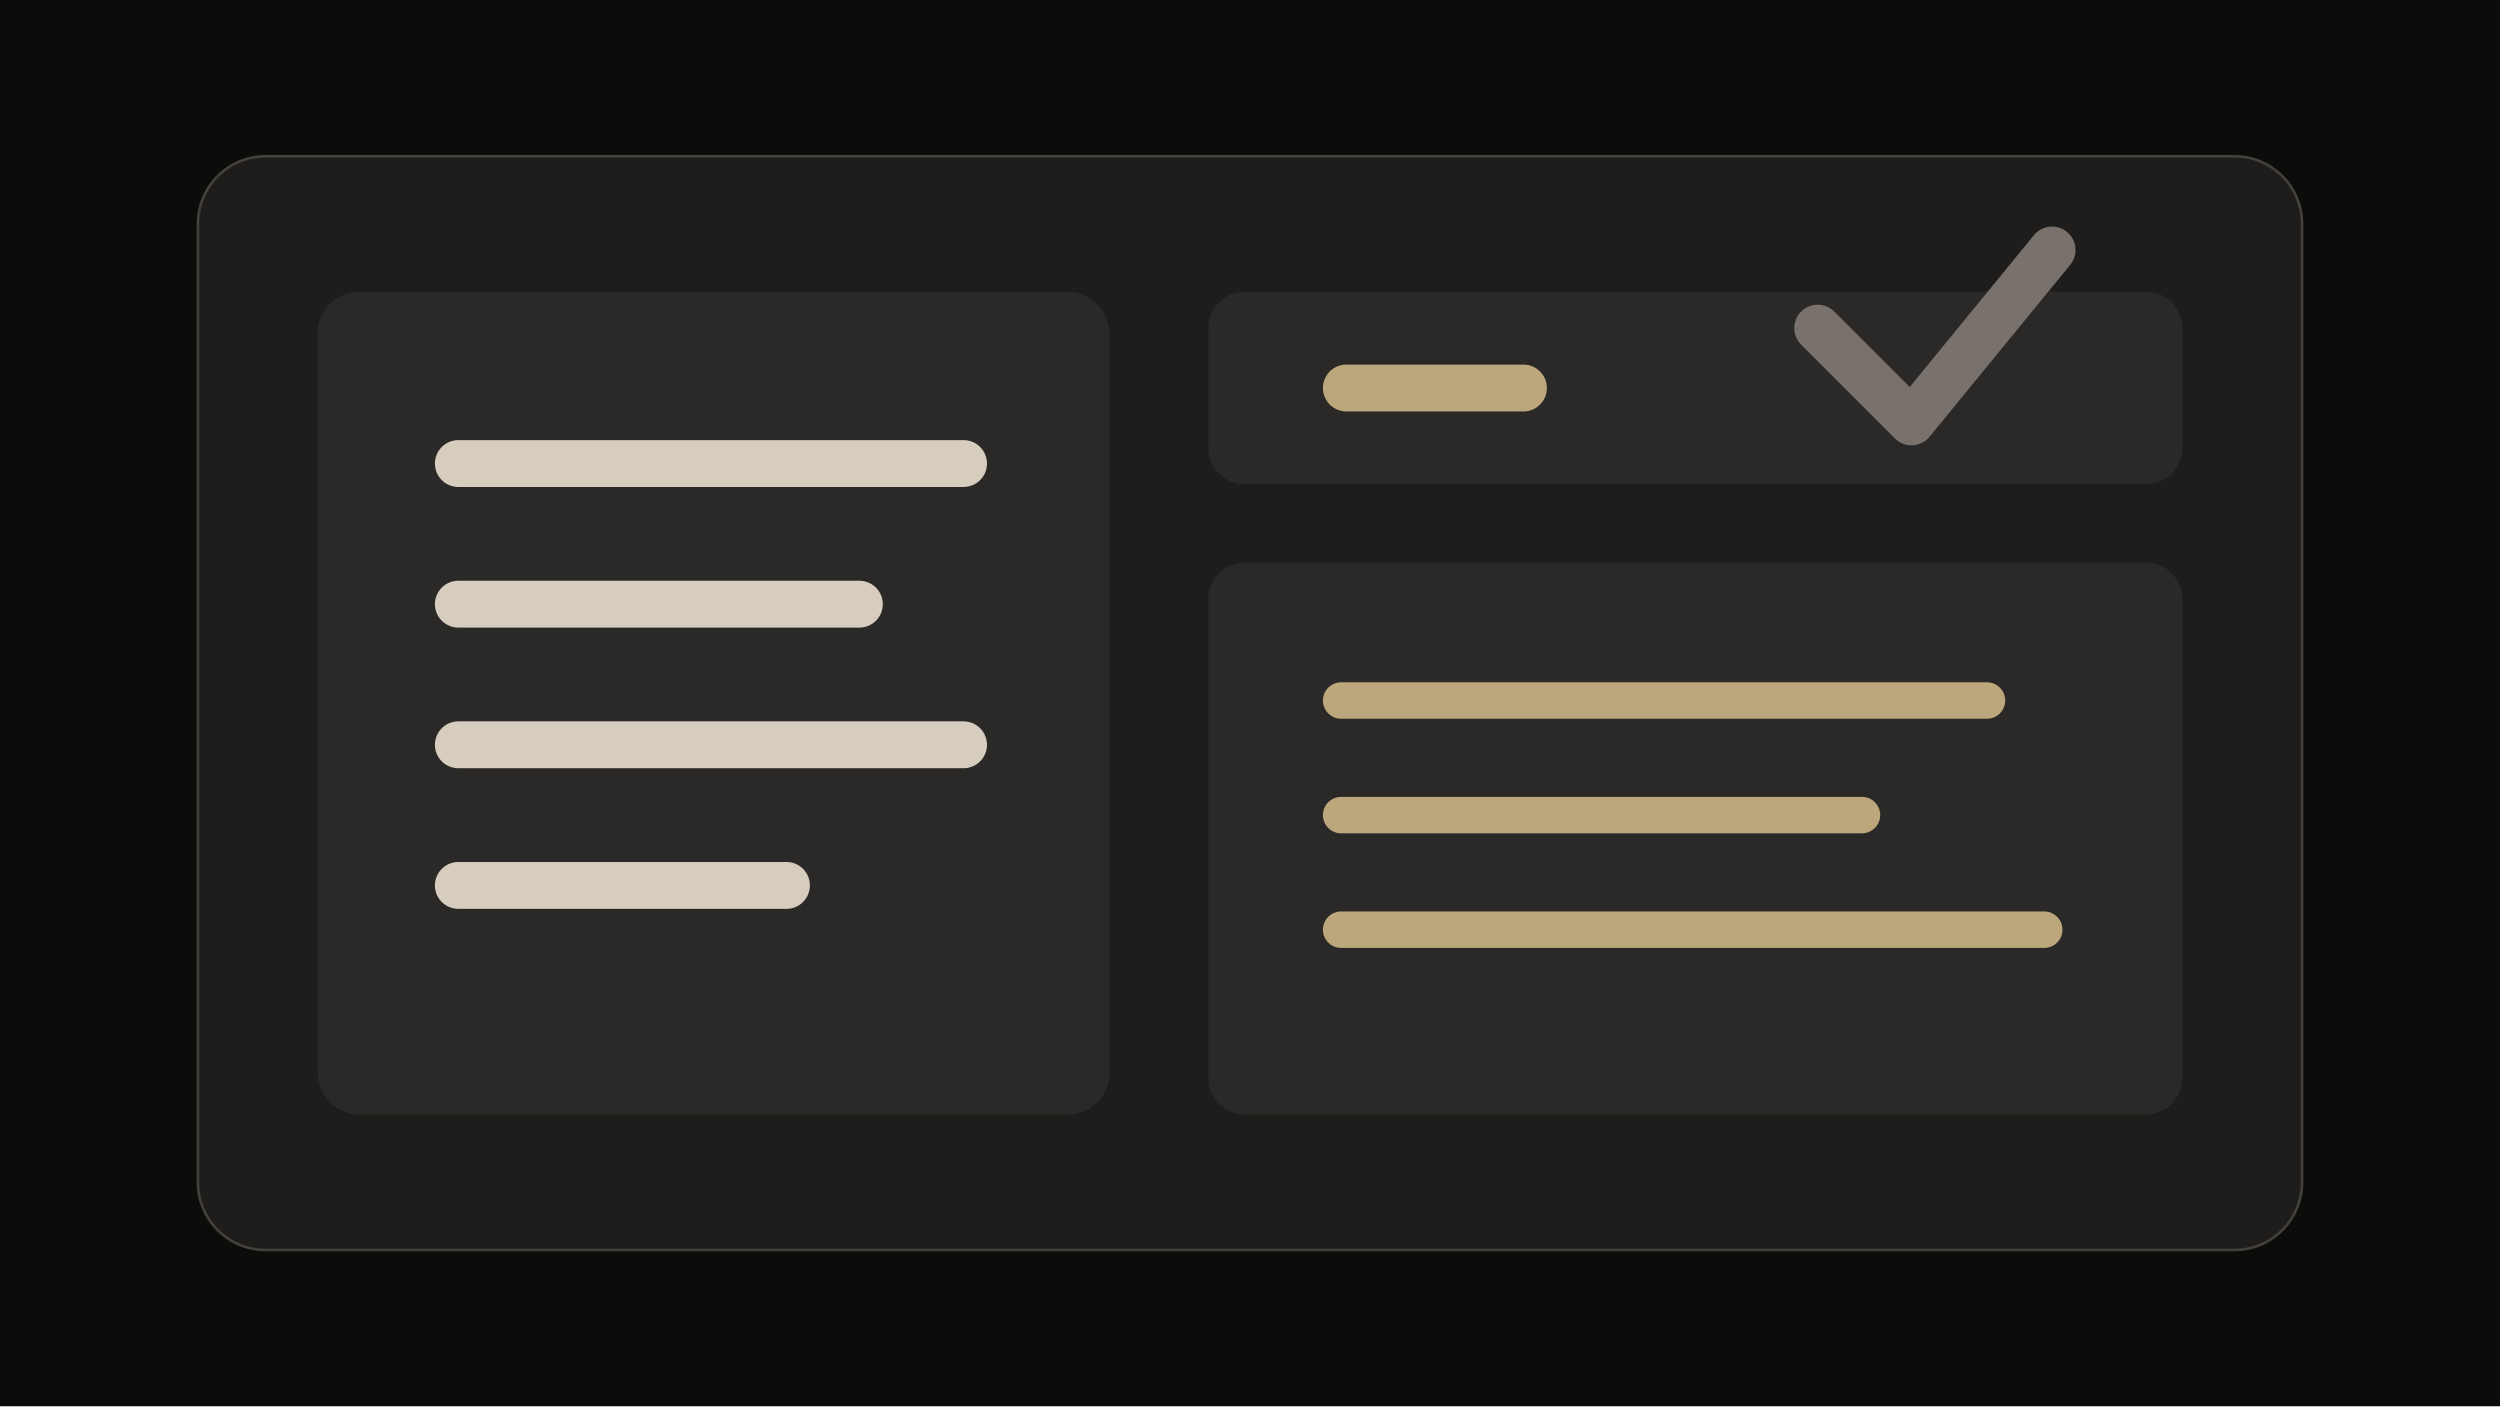
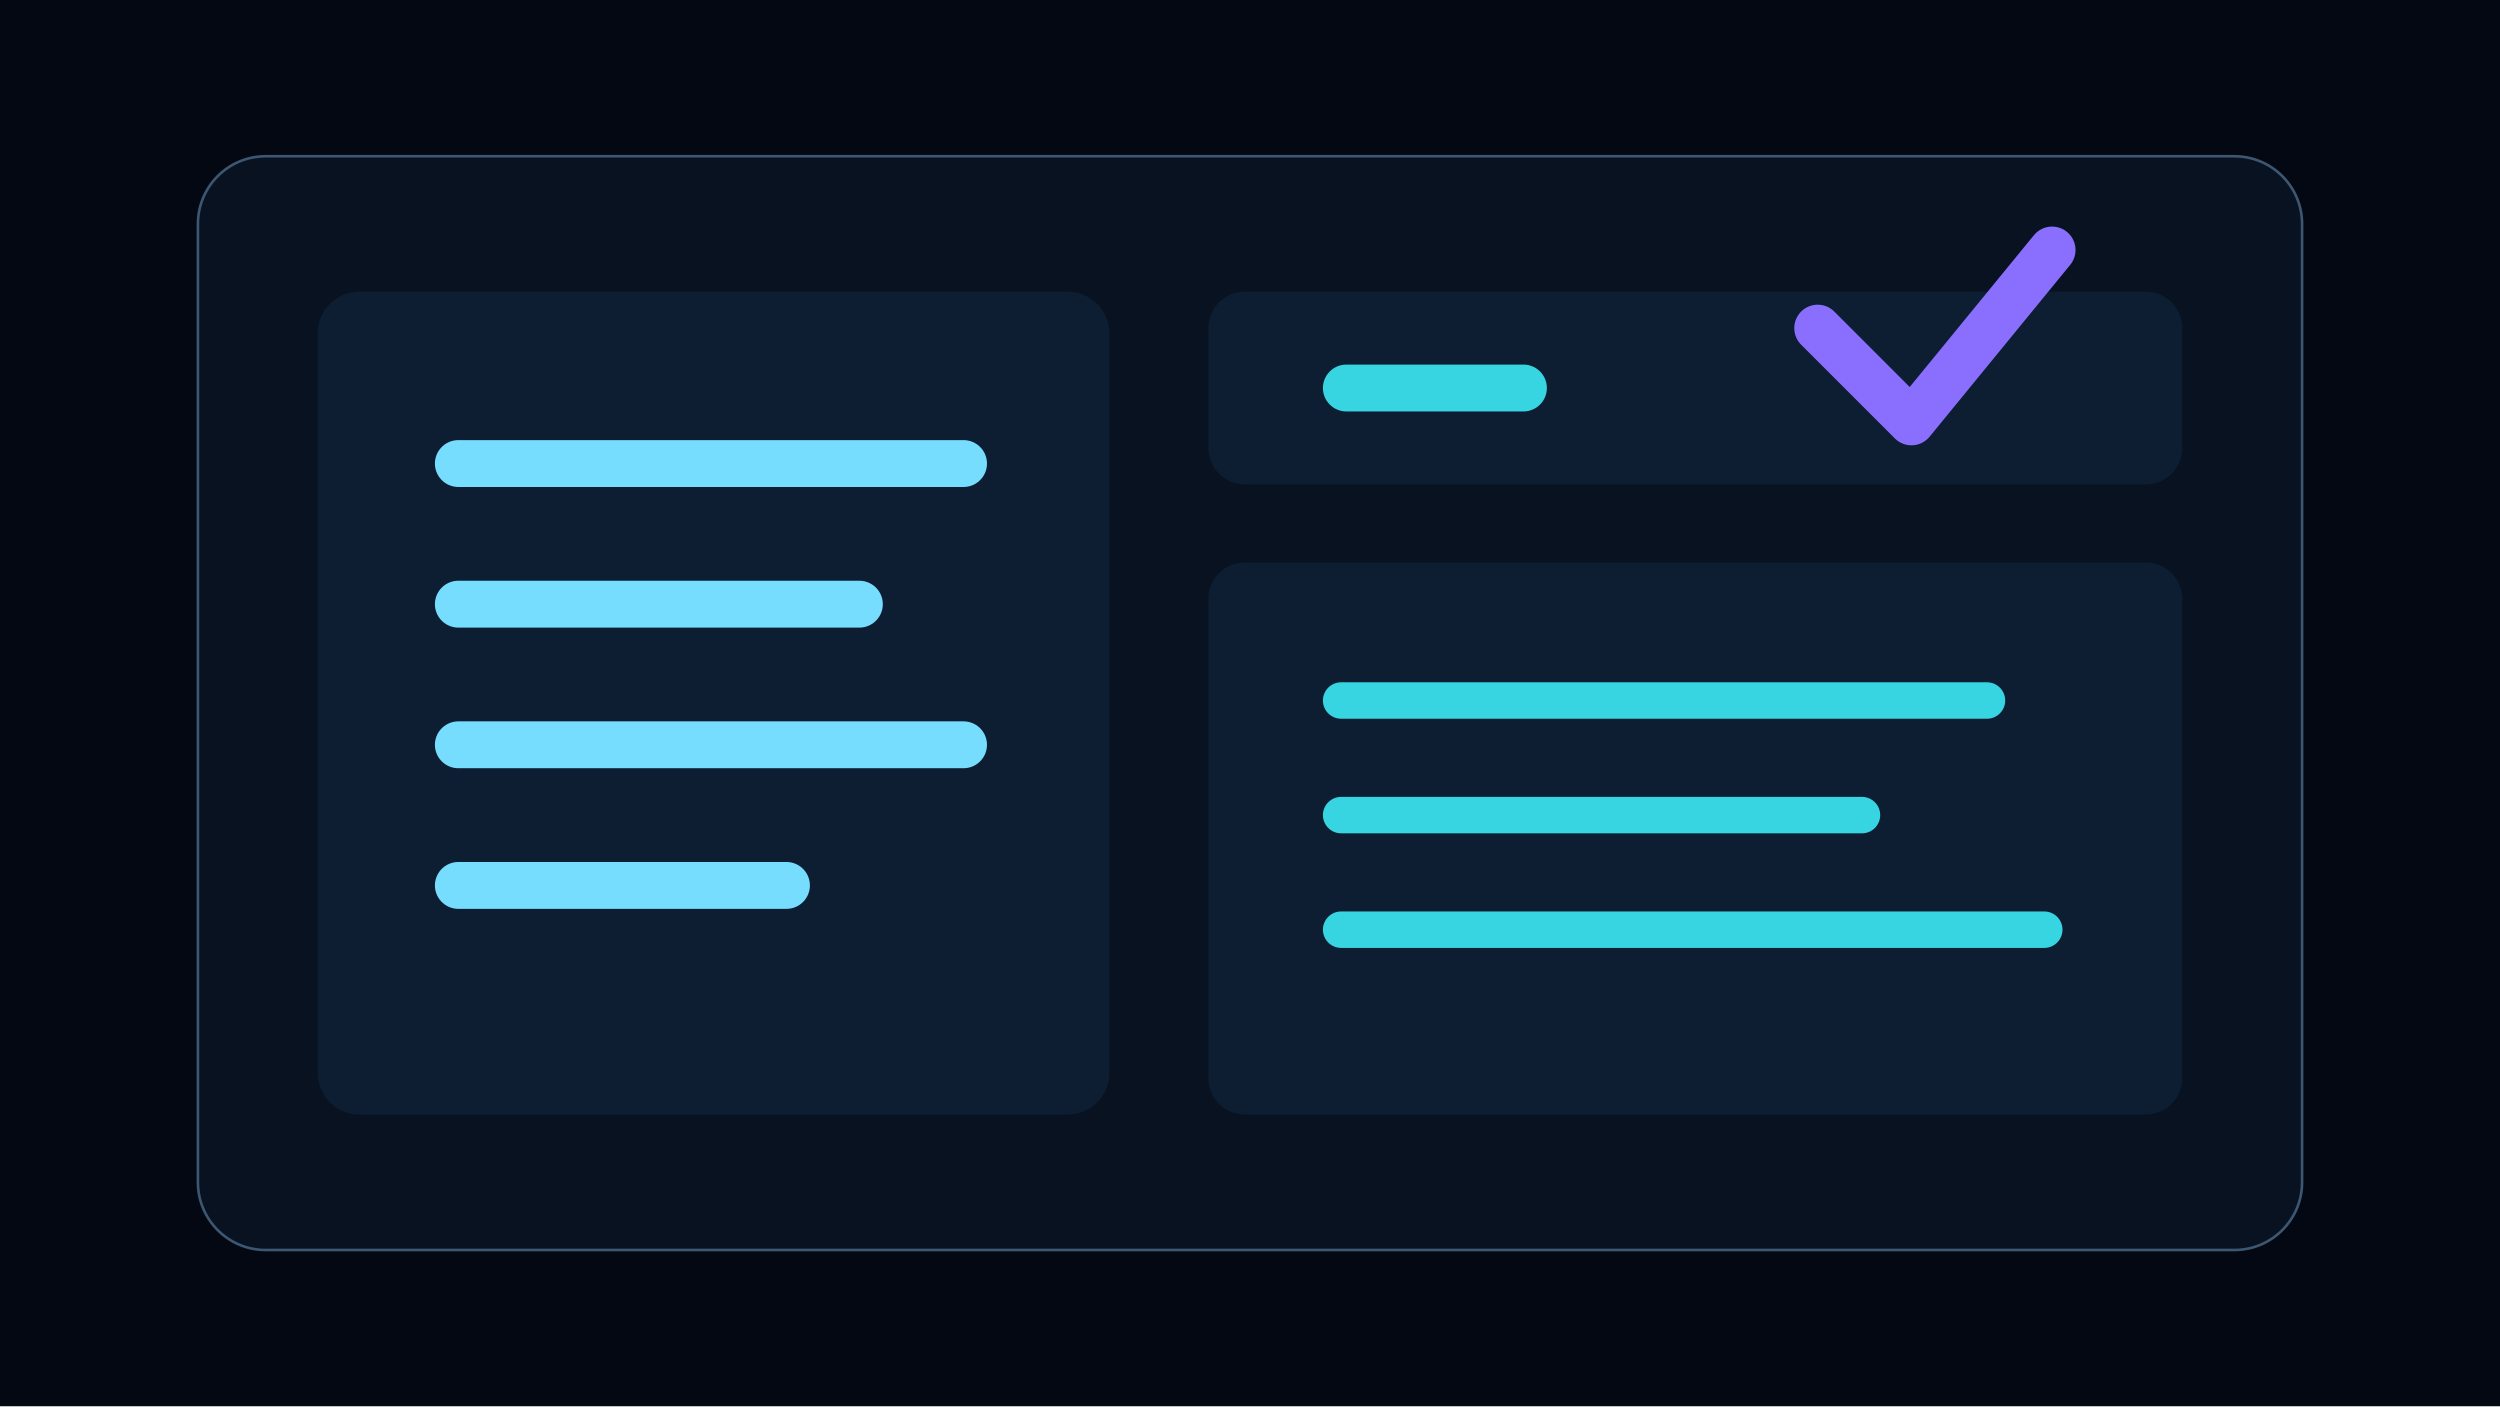
<svg xmlns="http://www.w3.org/2000/svg" width="960" height="540" viewBox="0 0 960 540" role="img" aria-label="Demonstração Projeto Oficina">
-   <rect width="960" height="540" fill="#0c0c0b" />
-   <rect x="76" y="60" width="808" height="420" rx="26" fill="#1e1d1b" stroke="#44403c" />
-   <rect x="122" y="112" width="304" height="316" rx="16" fill="#2a2927" />
-   <rect x="464" y="112" width="374" height="74" rx="14" fill="#2a2927" />
-   <rect x="464" y="216" width="374" height="212" rx="14" fill="#2a2927" />
-   <g stroke="#d6cdbe" stroke-width="18" stroke-linecap="round">
+   <rect width="960" height="540" fill="#030812" />
+   <rect x="76" y="60" width="808" height="420" rx="26" fill="#091220" stroke="#3d5772" />
+   <rect x="122" y="112" width="304" height="316" rx="16" fill="#0d1d32" />
+   <rect x="464" y="112" width="374" height="74" rx="14" fill="#0d1d32" />
+   <rect x="464" y="216" width="374" height="212" rx="14" fill="#0d1d32" />
+   <g stroke="#77ddff" stroke-width="18" stroke-linecap="round">
    <path d="M176 178h194M176 232h154M176 286h194M176 340h126" />
  </g>
-   <g fill="#bca67b">
+   <g fill="#37d5e2">
    <rect x="508" y="140" width="86" height="18" rx="9" />
    <rect x="508" y="262" width="262" height="14" rx="7" />
    <rect x="508" y="306" width="214" height="14" rx="7" />
    <rect x="508" y="350" width="284" height="14" rx="7" />
  </g>
-   <path d="M698 126l36 36 54-66" fill="none" stroke="#78716c" stroke-width="18" stroke-linecap="round" stroke-linejoin="round" />
+   <path d="M698 126l36 36 54-66" fill="none" stroke="#8a6fff" stroke-width="18" stroke-linecap="round" stroke-linejoin="round" />
</svg>
